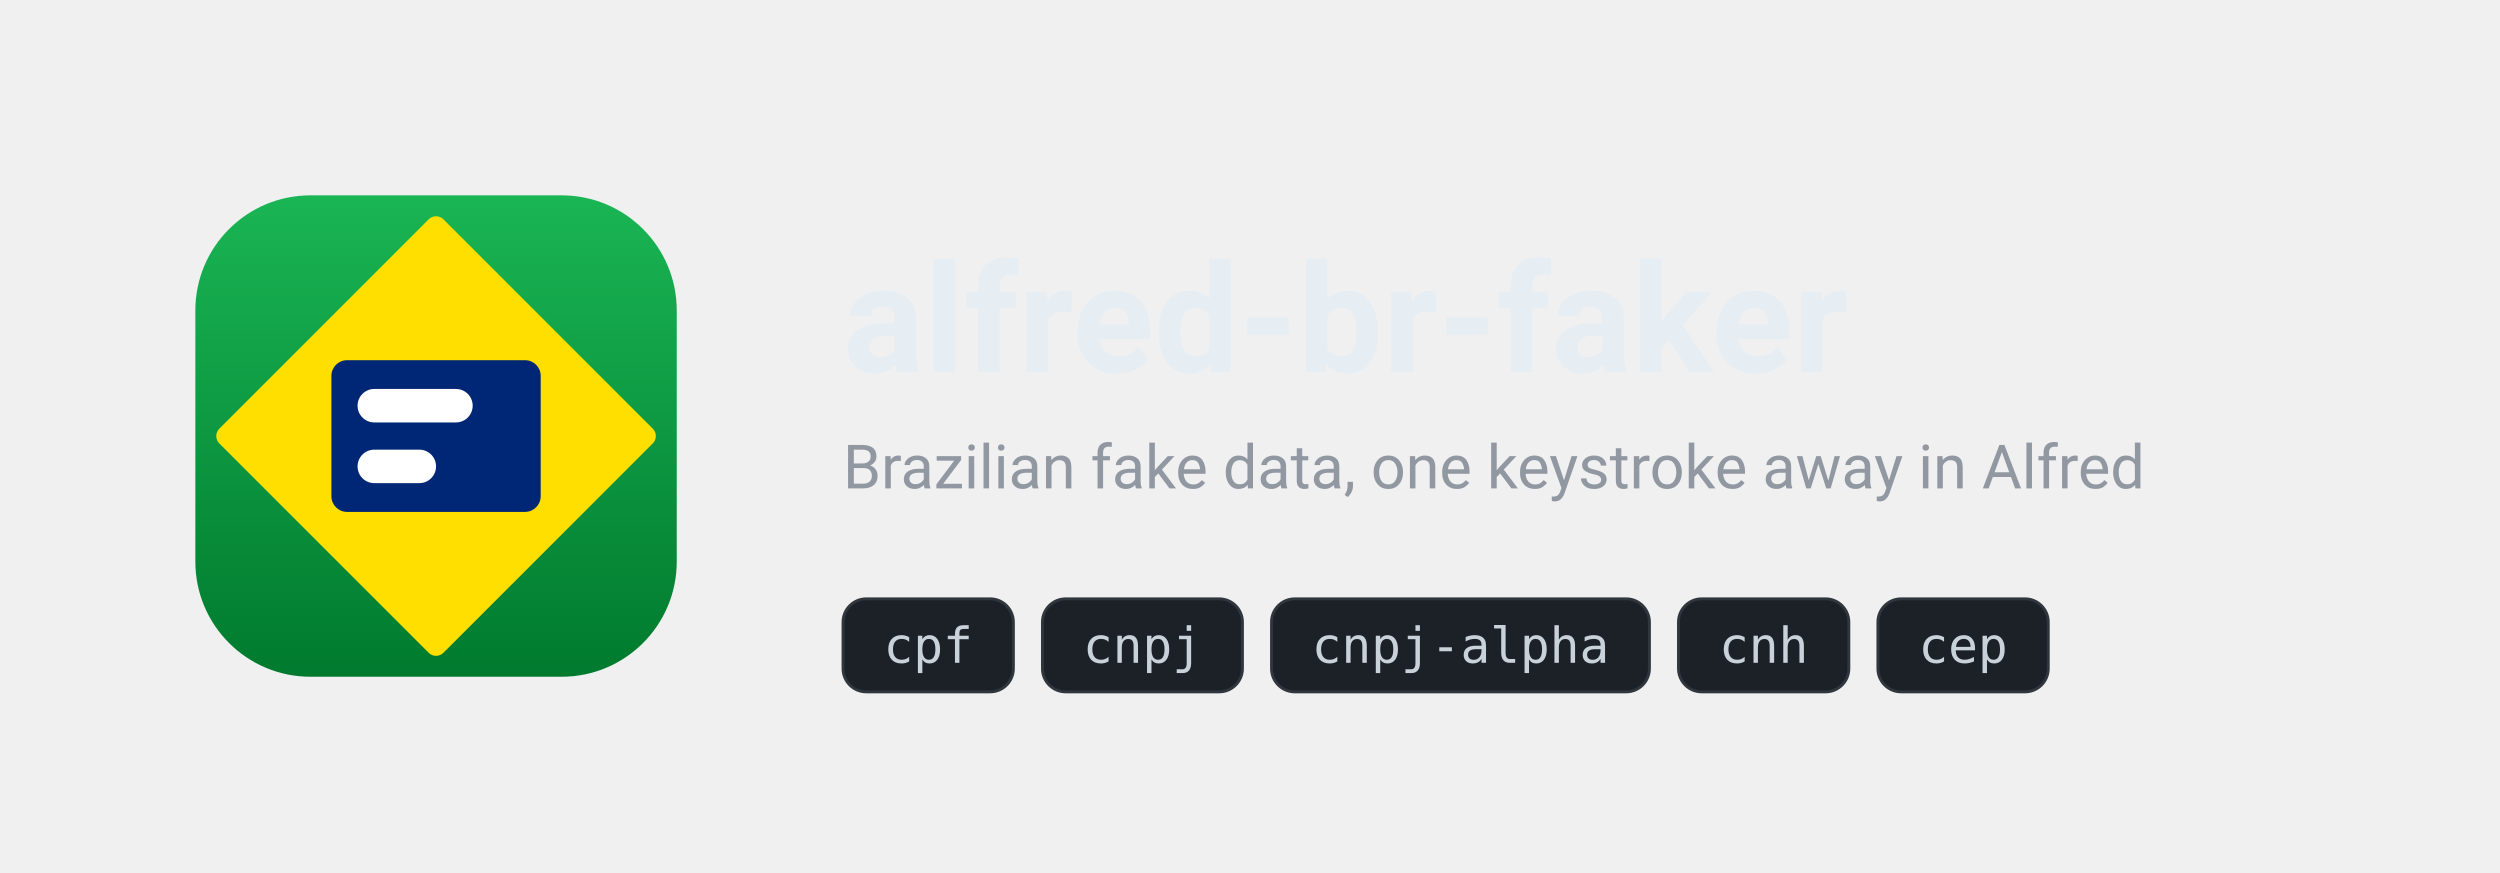
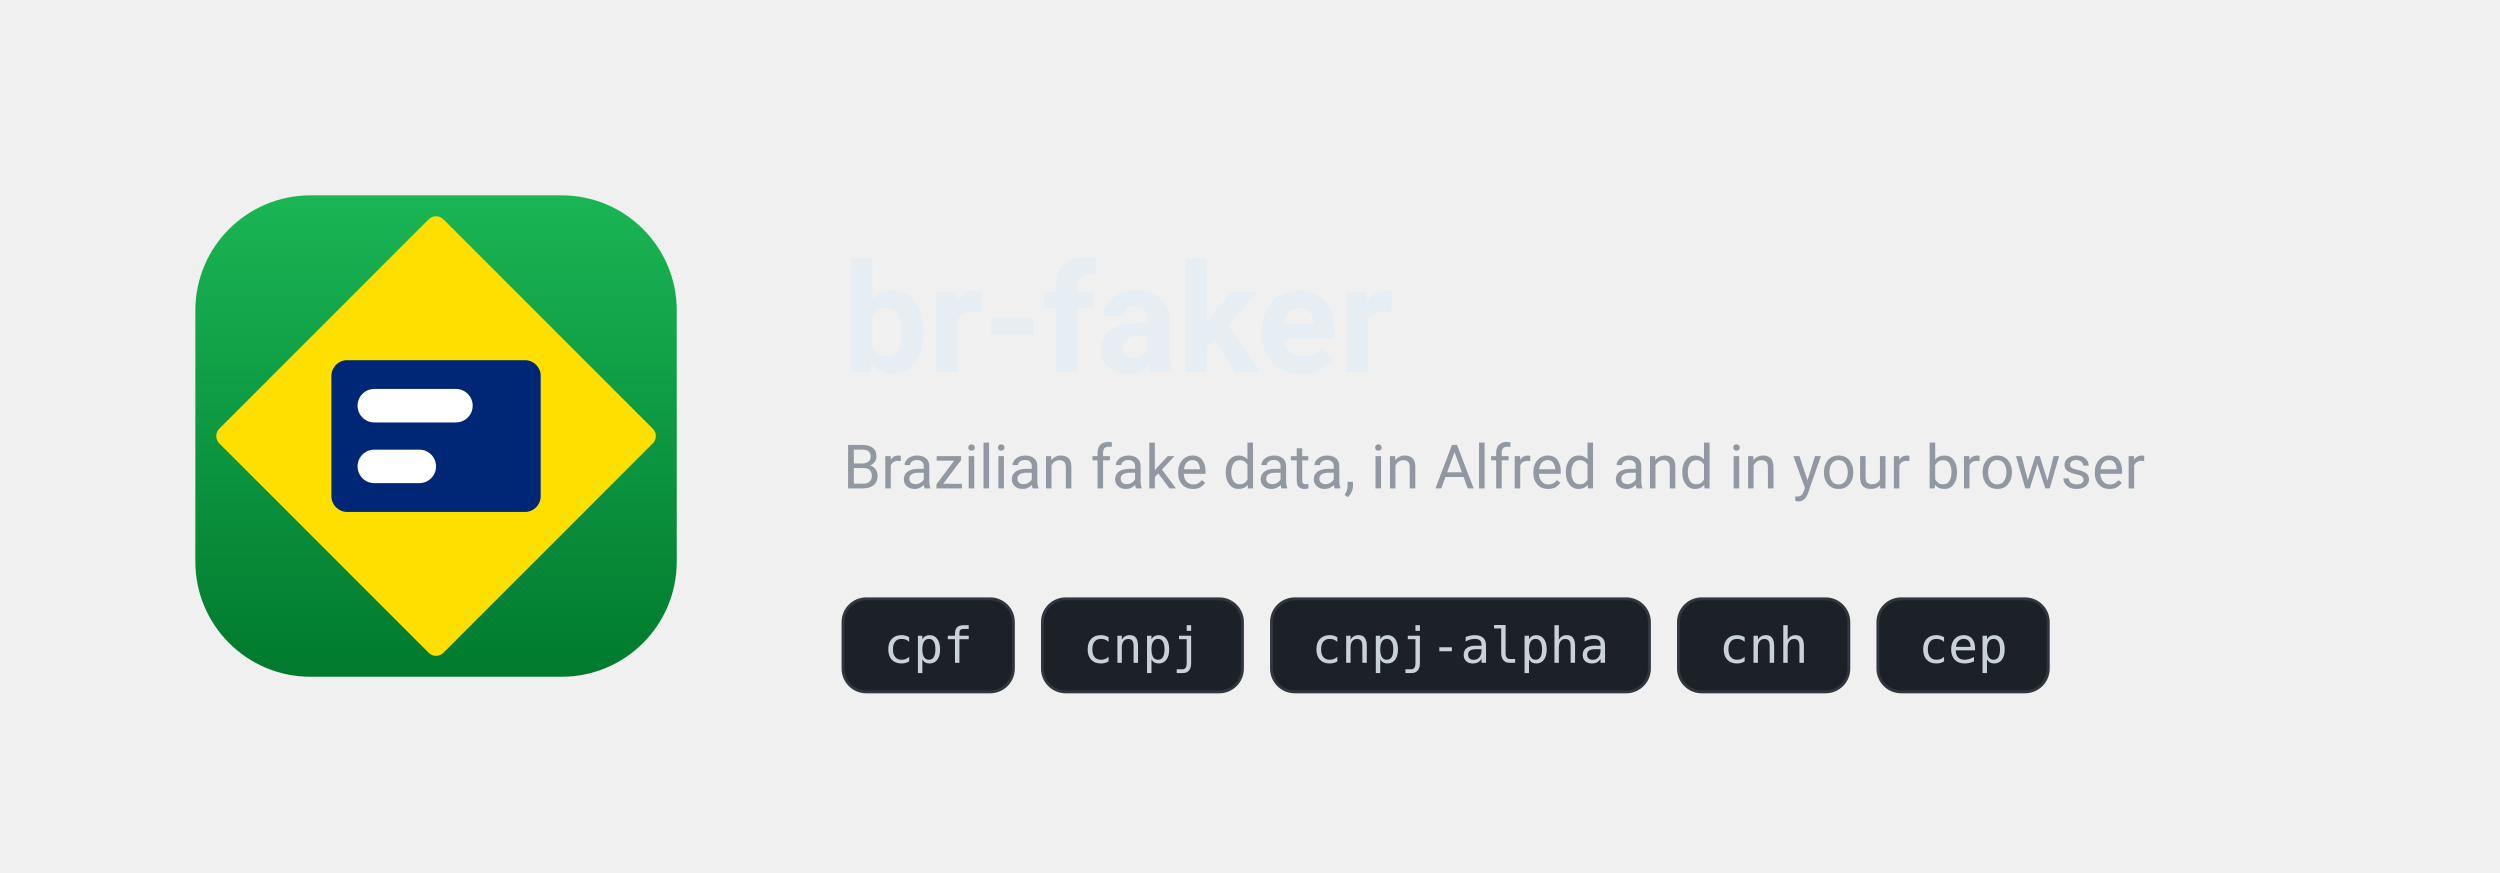
- <svg xmlns="http://www.w3.org/2000/svg" viewBox="0 0 860 300" width="860" height="300" role="img" aria-label="alfred-br-faker — Brazilian fake data, one keystroke away in Alfred">
+ <svg xmlns="http://www.w3.org/2000/svg" viewBox="0 0 860 300" width="860" height="300" role="img" aria-label="br-faker — Brazilian fake data, in Alfred and in your browser">
  <defs>
    <linearGradient id="plate" x1="0" y1="0" x2="0" y2="1">
      <stop offset="0" stop-color="#1ab554" />
      <stop offset="1" stop-color="#007a2e" />
    </linearGradient>
  </defs>
  <g>
    <rect x="67.2" y="67.2" width="165.6" height="165.6" rx="39.6" fill="url(#plate)" />
    <polygon points="150,78 222,150 150,222 78,150" fill="#ffdf00" stroke="#ffdf00" stroke-width="7.2" stroke-linejoin="round" />
    <rect x="114" y="123.9" width="72" height="52.2" rx="5.4" fill="#002776" />
    <rect x="123" y="133.8" width="39.6" height="11.52" rx="5.76" fill="#ffffff" />
    <rect x="123" y="154.68" width="27" height="11.52" rx="5.76" fill="#ffffff" />
  </g>
-   <text x="290" y="128" font-family="system-ui, -apple-system, &quot;Segoe UI&quot;, Roboto, Helvetica, Arial, sans-serif" font-size="52" font-weight="700" fill="#e6edf3">alfred-br-faker</text>
-   <text x="290" y="168" font-family="system-ui, -apple-system, &quot;Segoe UI&quot;, Roboto, Helvetica, Arial, sans-serif" font-size="21" fill="#9198a1">Brazilian fake data, one keystroke away in Alfred</text>
+   <text x="290" y="128" font-family="system-ui, -apple-system, &quot;Segoe UI&quot;, Roboto, Helvetica, Arial, sans-serif" font-size="52" font-weight="700" fill="#e6edf3">br-faker</text>
+   <text x="290" y="168" font-family="system-ui, -apple-system, &quot;Segoe UI&quot;, Roboto, Helvetica, Arial, sans-serif" font-size="21" fill="#9198a1">Brazilian fake data, in Alfred and in your browser</text>
  <g>
    <g>
      <rect x="290" y="206" width="58.6" height="32" rx="8" fill="#1c2128" stroke="#30363d" />
      <text x="319.3" y="228" font-family="ui-monospace, SFMono-Regular, Menlo, Consolas, monospace" font-size="17" fill="#c9d1d9" text-anchor="middle">cpf</text>
    </g>
    <g>
      <rect x="358.6" y="206" width="68.8" height="32" rx="8" fill="#1c2128" stroke="#30363d" />
      <text x="393" y="228" font-family="ui-monospace, SFMono-Regular, Menlo, Consolas, monospace" font-size="17" fill="#c9d1d9" text-anchor="middle">cnpj</text>
    </g>
    <g>
      <rect x="437.4" y="206" width="130" height="32" rx="8" fill="#1c2128" stroke="#30363d" />
      <text x="502.4" y="228" font-family="ui-monospace, SFMono-Regular, Menlo, Consolas, monospace" font-size="17" fill="#c9d1d9" text-anchor="middle">cnpj-alpha</text>
    </g>
    <g>
      <rect x="577.4" y="206" width="58.6" height="32" rx="8" fill="#1c2128" stroke="#30363d" />
      <text x="606.7" y="228" font-family="ui-monospace, SFMono-Regular, Menlo, Consolas, monospace" font-size="17" fill="#c9d1d9" text-anchor="middle">cnh</text>
    </g>
    <g>
      <rect x="646" y="206" width="58.6" height="32" rx="8" fill="#1c2128" stroke="#30363d" />
      <text x="675.3" y="228" font-family="ui-monospace, SFMono-Regular, Menlo, Consolas, monospace" font-size="17" fill="#c9d1d9" text-anchor="middle">cep</text>
    </g>
  </g>
</svg>
